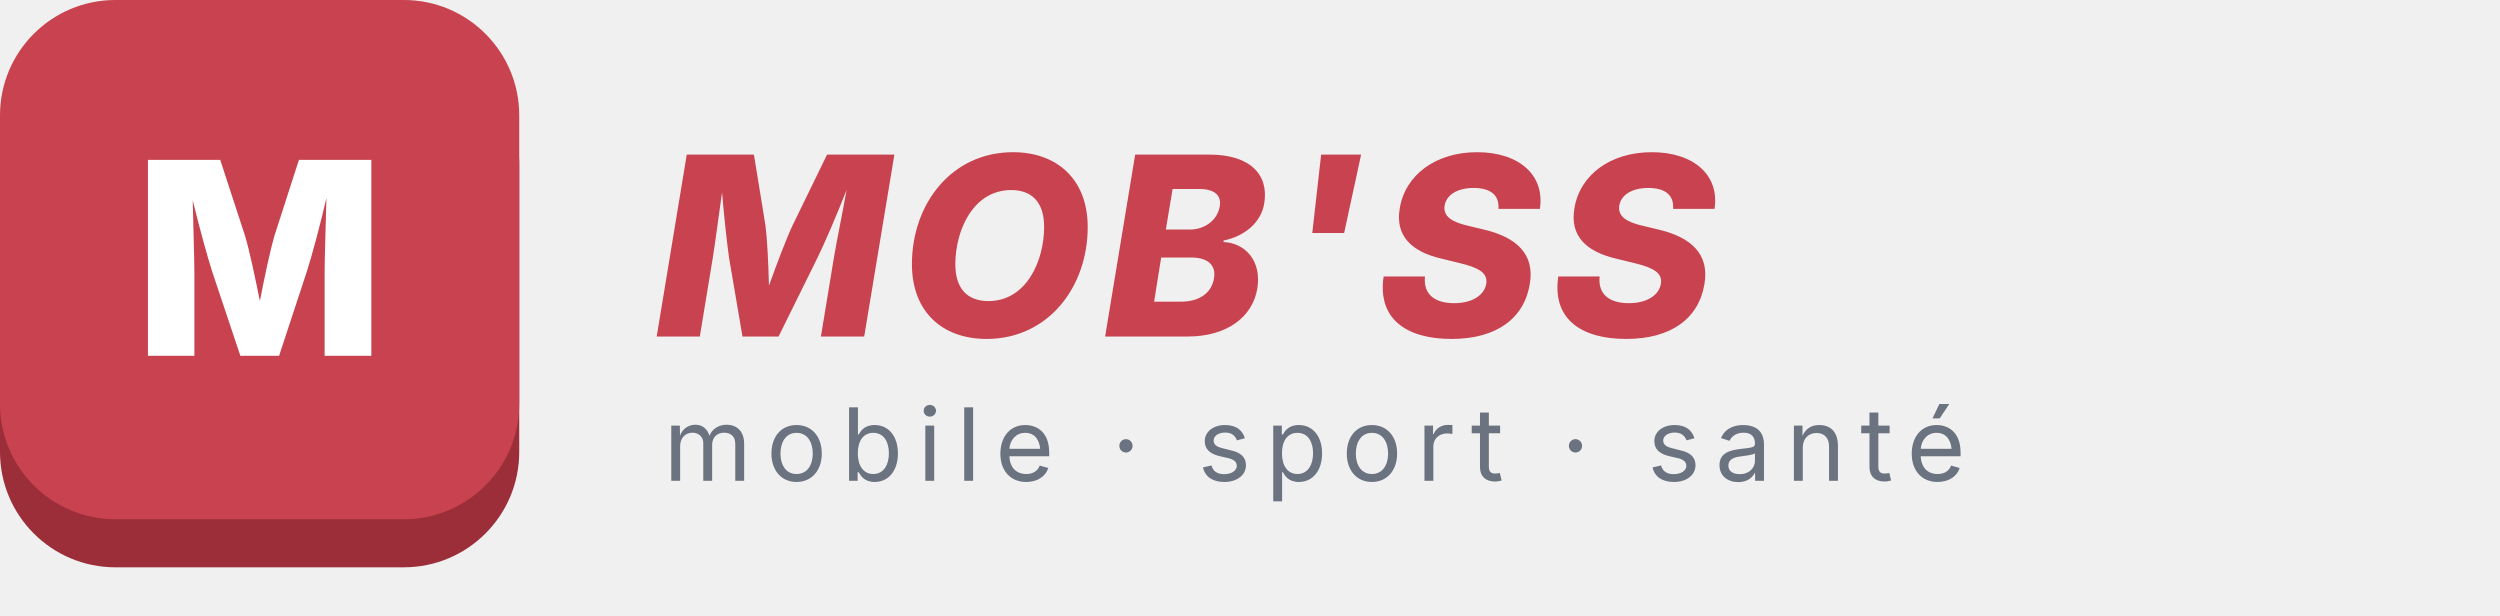
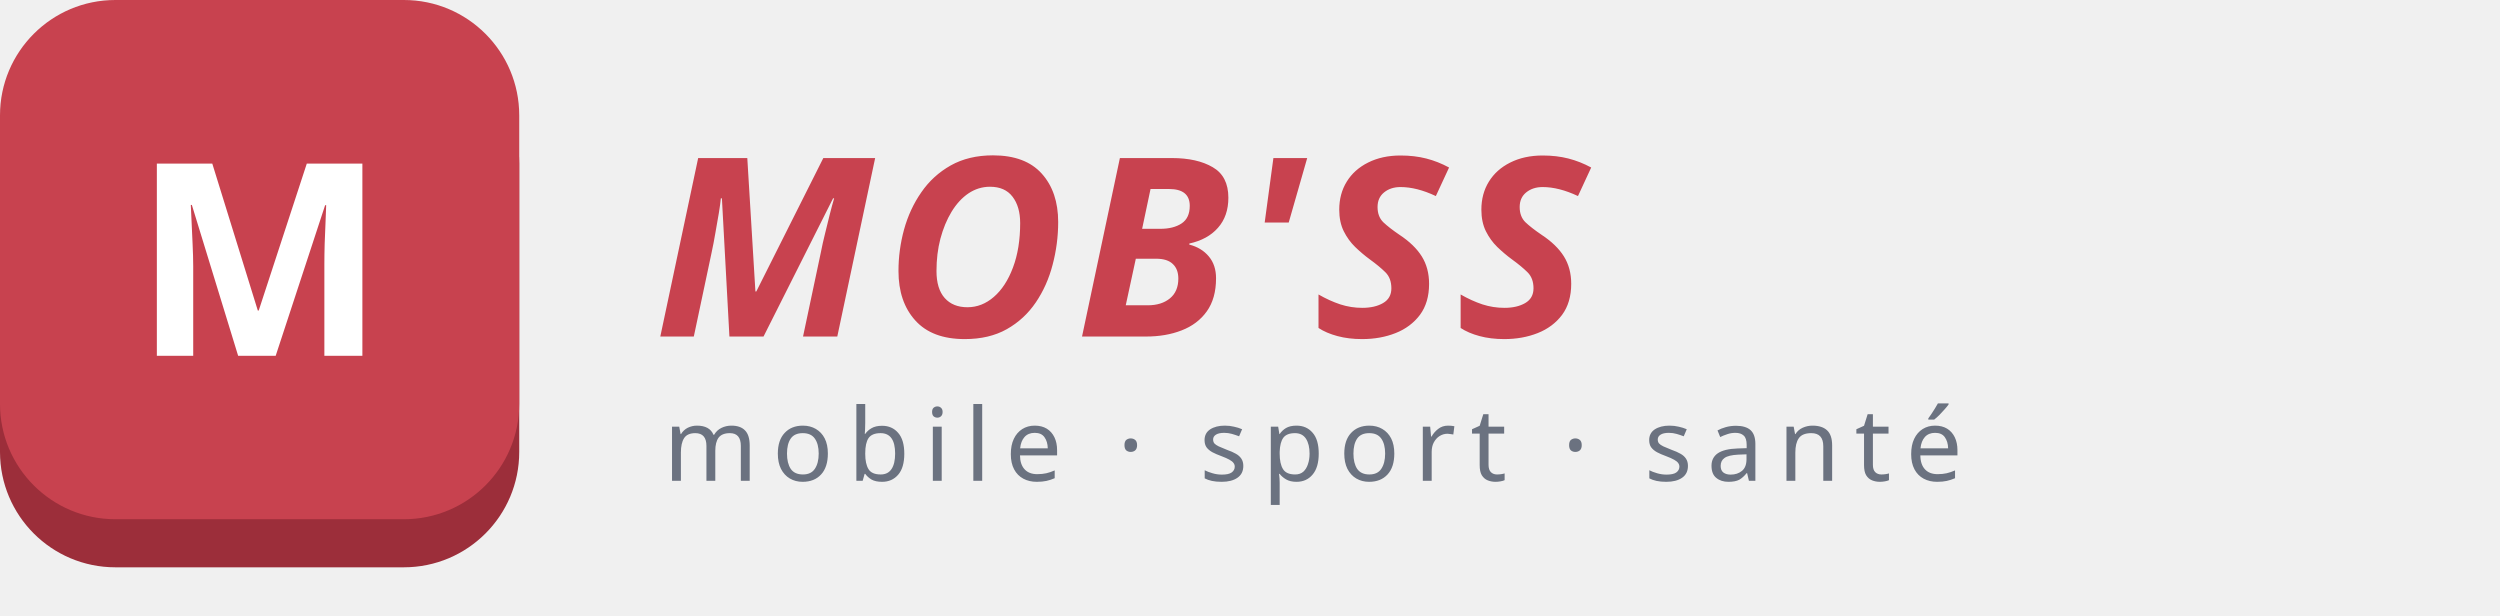
<svg xmlns="http://www.w3.org/2000/svg" viewBox="0 0 260 64" role="img" aria-label="MOB'SS">
  <rect x="0" y="5" width="54" height="54" rx="12" fill="#9C2E3A" />
  <rect x="0" y="0" width="54" height="54" rx="12" fill="#C8424F" />
-   <text x="27" y="37" font-family="'DM Sans', -apple-system, BlinkMacSystemFont, sans-serif" font-size="28" font-weight="800" fill="#ffffff" text-anchor="middle" letter-spacing="0.5">M</text>
-   <text x="68" y="35" font-family="'DM Sans', -apple-system, BlinkMacSystemFont, sans-serif" font-size="26" font-weight="800" font-style="italic" fill="#C8424F" letter-spacing="1">MOB'SS</text>
-   <text x="69" y="50" font-family="'DM Sans', -apple-system, BlinkMacSystemFont, sans-serif" font-size="10.5" font-weight="400" fill="#6B7280" letter-spacing="1.5">mobile · sport · santé</text>
+   <text x="27" y="37" font-family="'Space Grotesk Variable','Space Grotesk','DM Sans',sans-serif" font-size="28" font-weight="800" fill="#ffffff" text-anchor="middle" letter-spacing="0.5">M</text>
+   <text x="68" y="35" font-family="'Space Grotesk Variable','Space Grotesk','DM Sans',sans-serif" font-size="26" font-weight="800" font-style="italic" fill="#C8424F" letter-spacing="1">MOB'SS</text>
+   <text x="69" y="50" font-family="'DM Sans','Space Grotesk',sans-serif" font-size="10.5" font-weight="400" fill="#6B7280" letter-spacing="1.5">mobile · sport · santé</text>
</svg>
